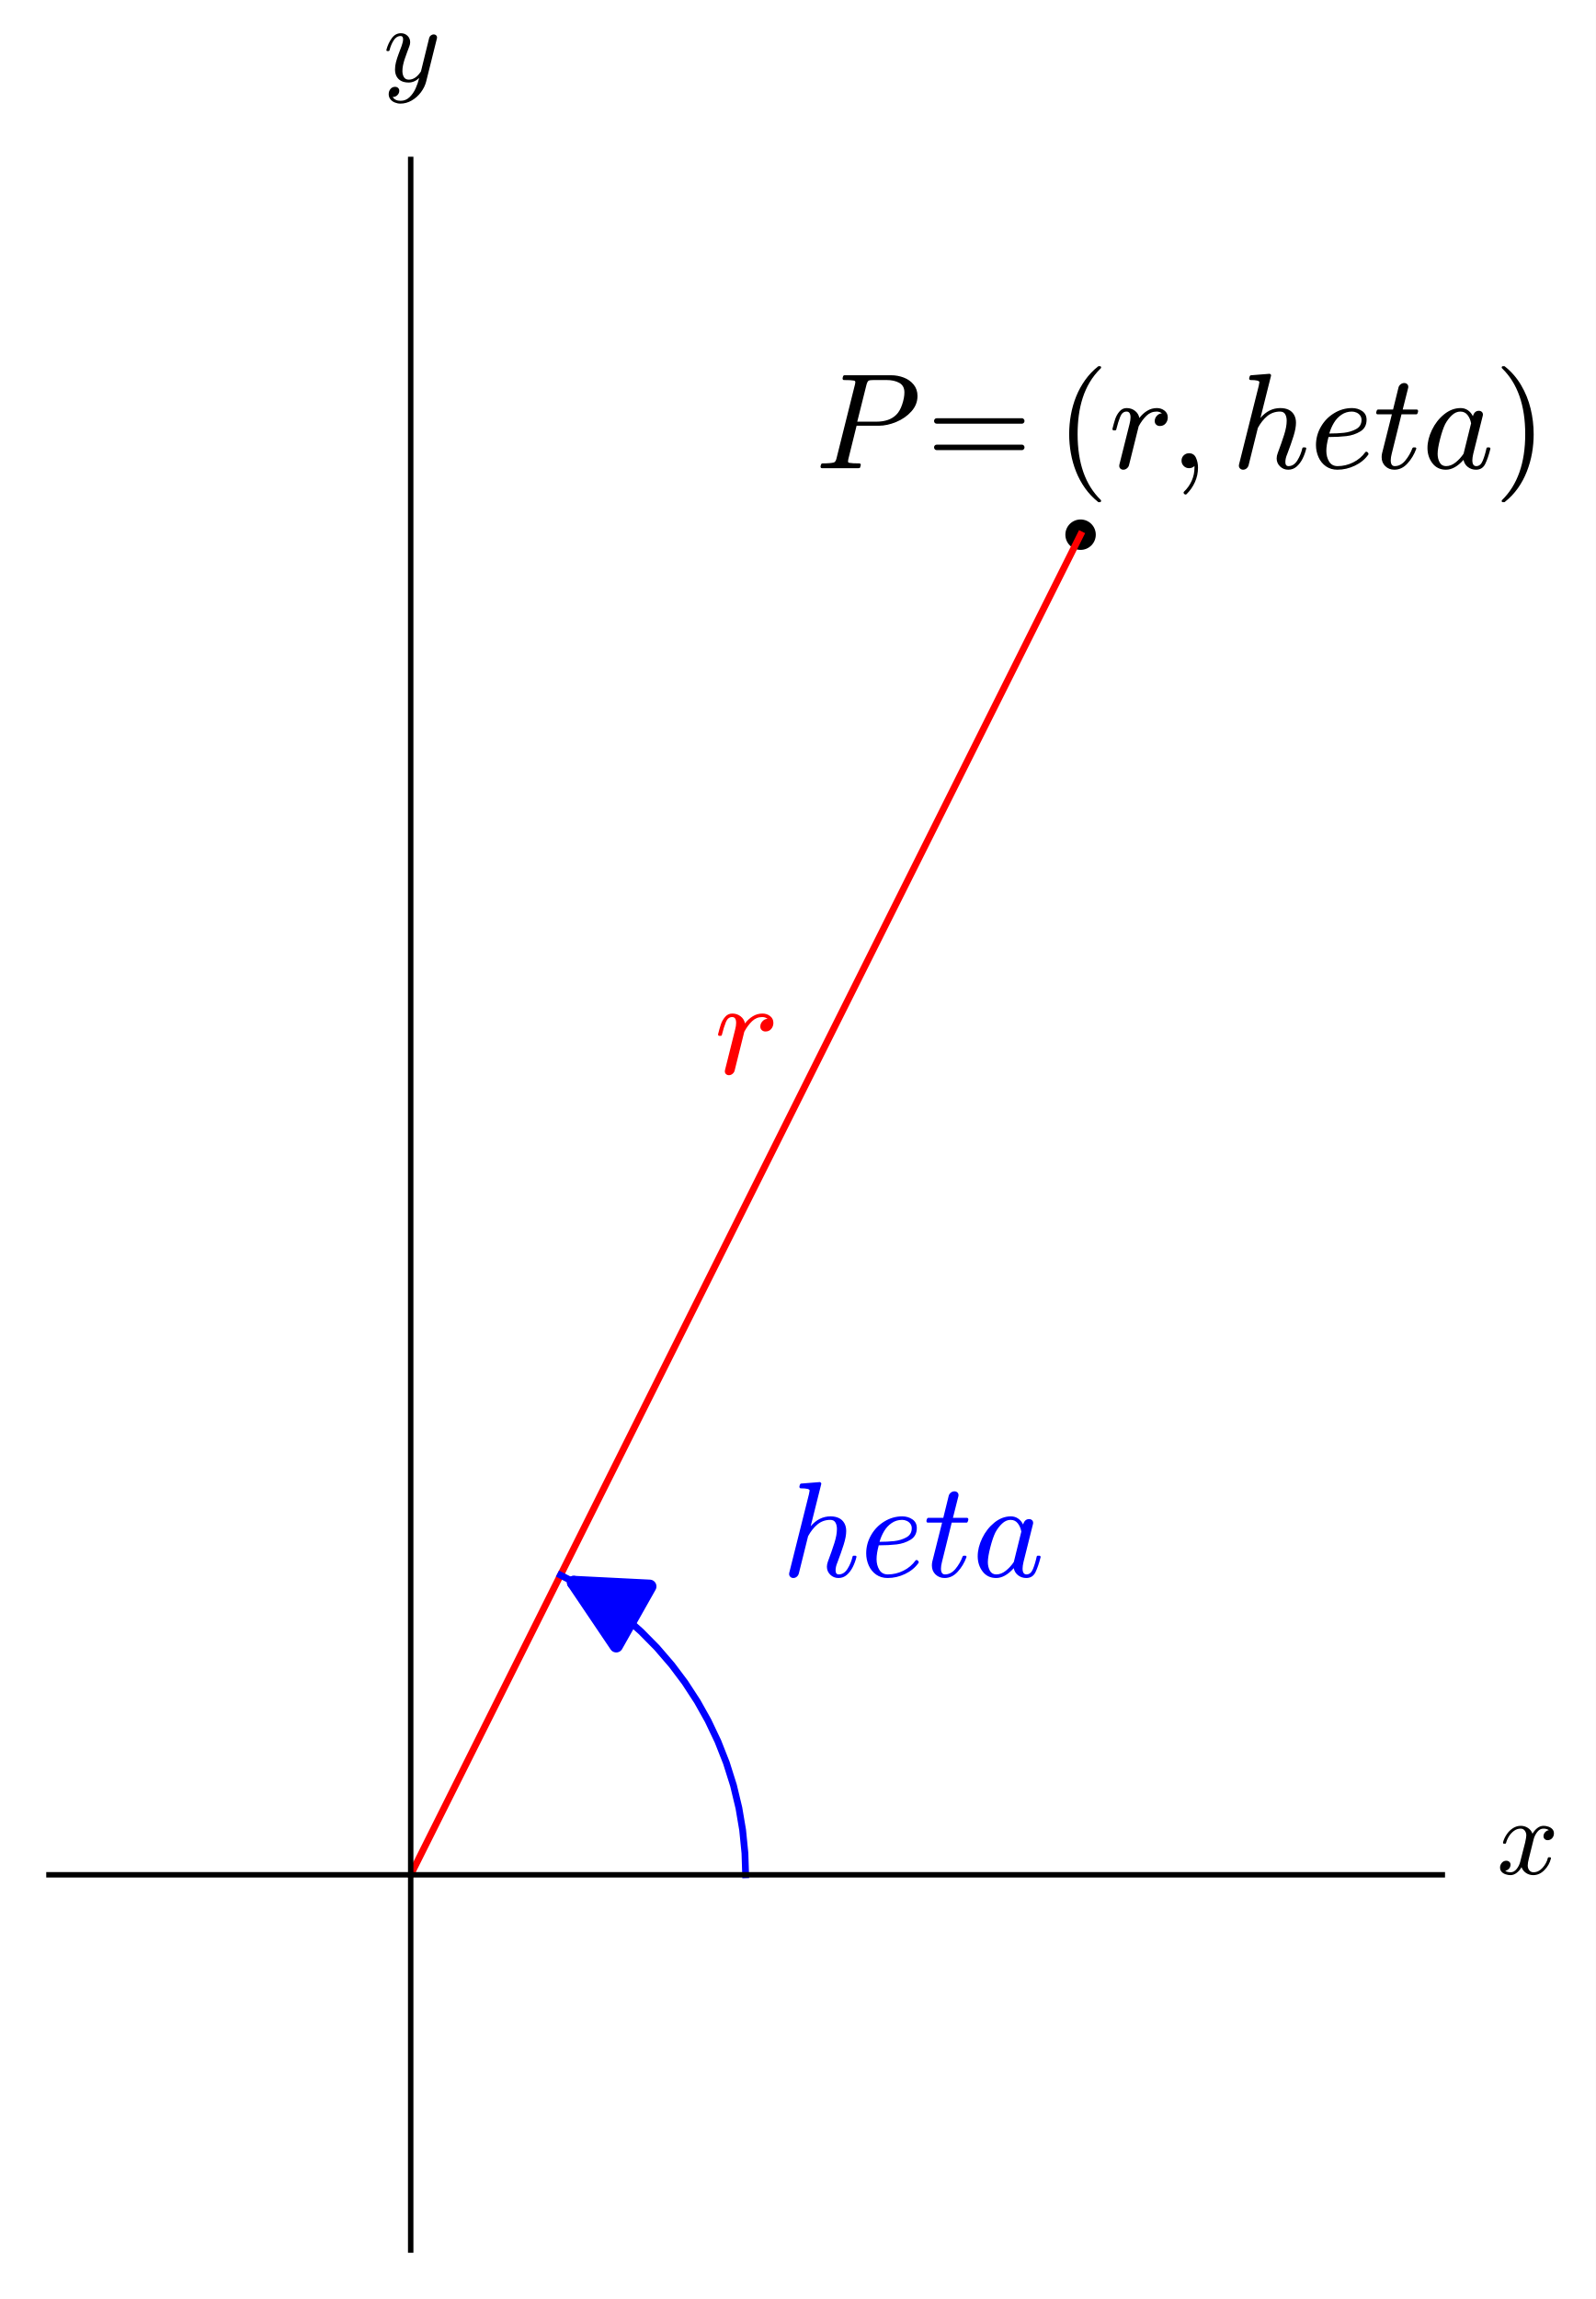
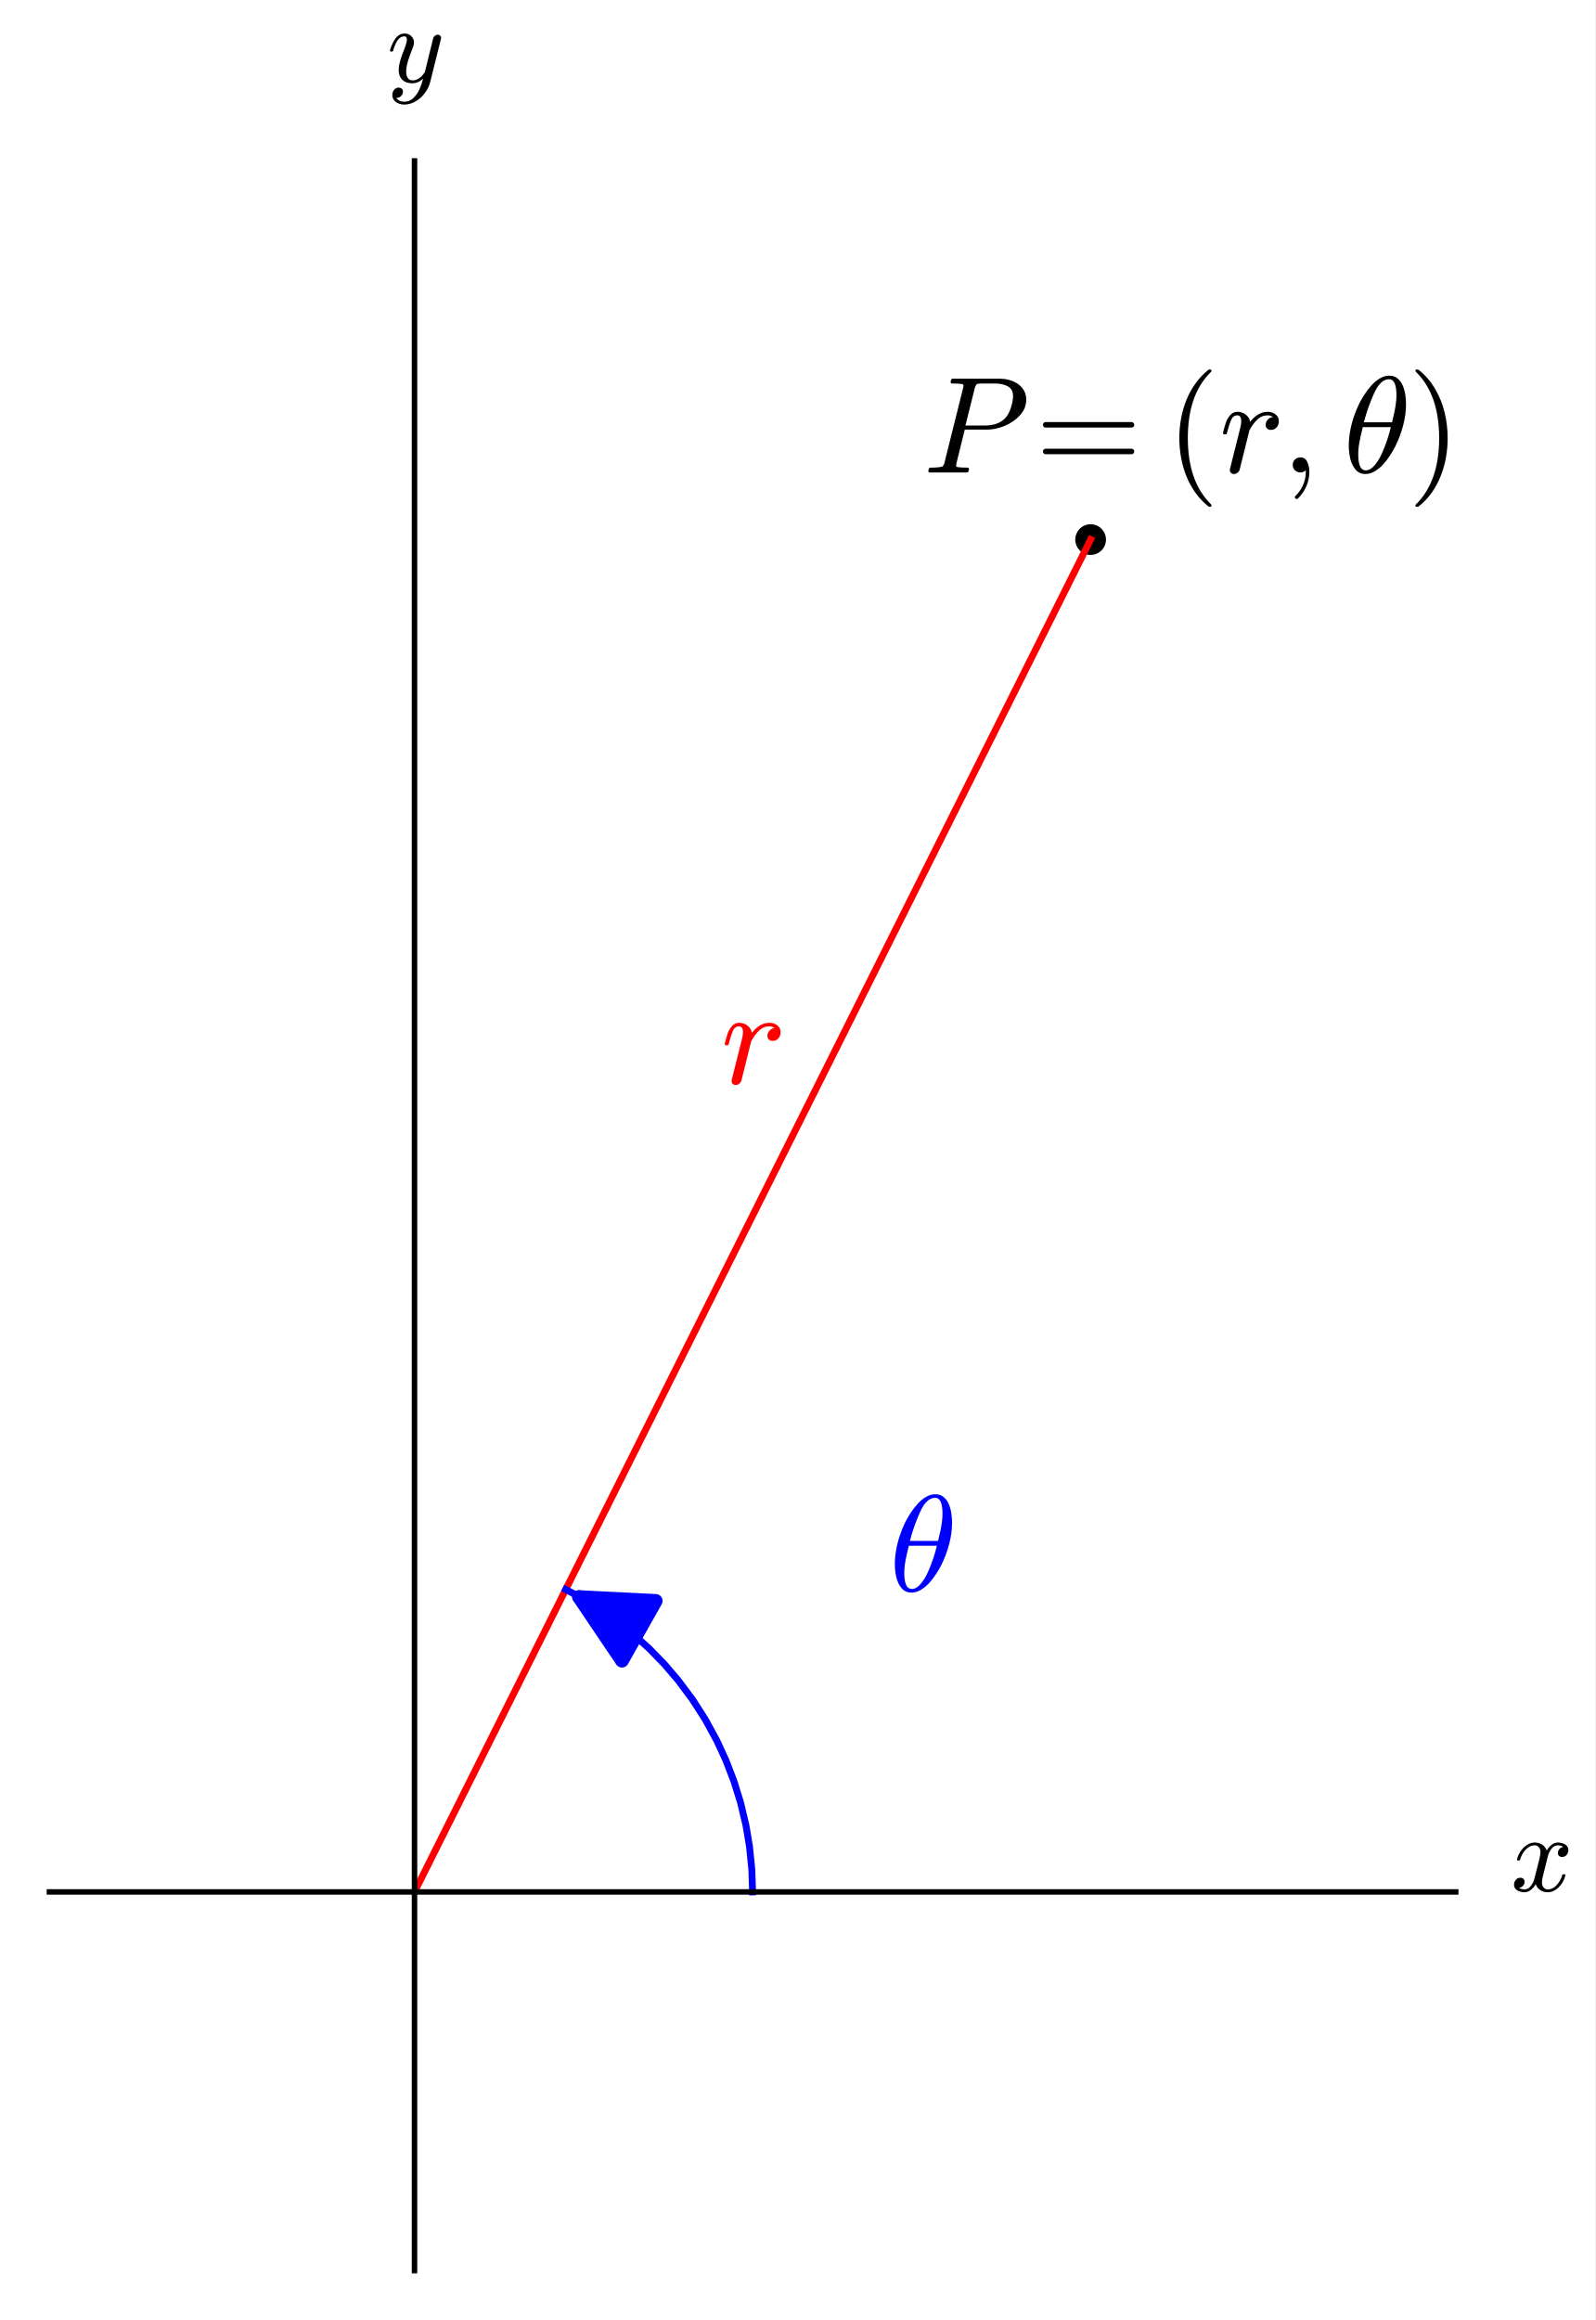
- <svg xmlns="http://www.w3.org/2000/svg" xmlns:xlink="http://www.w3.org/1999/xlink" width="234.687pt" height="338.002pt" viewBox="0 0 234.687 338.002" version="1.1">
+ <svg xmlns="http://www.w3.org/2000/svg" xmlns:xlink="http://www.w3.org/1999/xlink" width="232.447pt" height="338.002pt" viewBox="0 0 232.447 338.002" version="1.1">
  <defs>
    <style type="text/css">*{stroke-linejoin: round; stroke-linecap: butt}</style>
  </defs>
  <g id="figure_1">
    <g id="patch_1">
-       <path d="M -0 338.002  L 234.687 338.002  L 234.687 0  L -0 0  z " style="fill: #ffffff" />
+       <path d="M -0 338.002  L 232.447 338.002  L 232.447 0  L -0 0  z " style="fill: #ffffff" />
    </g>
    <g id="axes_1">
      <g id="patch_2">
        <path d="M 7.2 330.803  L 212.107 330.803  L 212.107 23.442  L 7.2 23.442  z " style="fill: #ffffff" />
      </g>
      <g id="PathCollection_1">
-         <path d="M 158.91 80.846  C 159.503 80.846 160.072 80.61 160.491 80.191  C 160.91 79.771 161.146 79.203 161.146 78.61  C 161.146 78.017 160.91 77.448 160.491 77.029  C 160.072 76.609 159.503 76.374 158.91 76.374  C 158.317 76.374 157.748 76.609 157.329 77.029  C 156.909 77.448 156.674 78.017 156.674 78.61  C 156.674 79.203 156.909 79.771 157.329 80.191  C 157.748 80.61 158.317 80.846 158.91 80.846  z " clip-path="url(#p68b8a98a63)" />
+         <path d="M 158.91 80.846  C 159.503 80.846 160.072 80.61 160.491 80.191  C 160.91 79.771 161.146 79.203 161.146 78.61  C 161.146 78.017 160.91 77.448 160.491 77.029  C 160.072 76.609 159.503 76.374 158.91 76.374  C 158.317 76.374 157.748 76.609 157.329 77.029  C 156.909 77.448 156.674 78.017 156.674 78.61  C 156.674 79.203 156.909 79.771 157.329 80.191  C 157.748 80.61 158.317 80.846 158.91 80.846  z " clip-path="url(#pafc5ac43b6)" />
      </g>
      <g id="matplotlib.axis_1">
        <g id="text_1">
          <g transform="translate(220.1067 275.6353) scale(0.16 -0.16)">
            <defs>
              <path id="Cmmi10-78" d="M 500 184  Q 613 97 819 97  Q 1019 97 1172 289  Q 1325 481 1381 709  L 1672 1844  Q 1741 2153 1741 2266  Q 1741 2425 1652 2544  Q 1563 2663 1403 2663  Q 1200 2663 1022 2536  Q 844 2409 722 2214  Q 600 2019 550 1819  Q 538 1778 500 1778  L 422 1778  Q 372 1778 372 1838  L 372 1856  Q 434 2094 584 2320  Q 734 2547 951 2687  Q 1169 2828 1416 2828  Q 1650 2828 1839 2703  Q 2028 2578 2106 2363  Q 2216 2559 2386 2693  Q 2556 2828 2759 2828  Q 2897 2828 3040 2779  Q 3184 2731 3275 2631  Q 3366 2531 3366 2381  Q 3366 2219 3261 2101  Q 3156 1984 2994 1984  Q 2891 1984 2822 2050  Q 2753 2116 2753 2216  Q 2753 2350 2845 2451  Q 2938 2553 3066 2572  Q 2950 2663 2747 2663  Q 2541 2663 2389 2472  Q 2238 2281 2175 2047  L 1894 916  Q 1825 659 1825 494  Q 1825 331 1917 214  Q 2009 97 2163 97  Q 2463 97 2698 361  Q 2934 625 3009 941  Q 3022 978 3059 978  L 3138 978  Q 3163 978 3178 961  Q 3194 944 3194 922  Q 3194 916 3188 903  Q 3097 522 2806 225  Q 2516 -72 2150 -72  Q 1916 -72 1727 54  Q 1538 181 1459 397  Q 1359 209 1182 68  Q 1006 -72 806 -72  Q 669 -72 523 -23  Q 378 25 287 125  Q 197 225 197 378  Q 197 528 301 651  Q 406 775 563 775  Q 669 775 741 711  Q 813 647 813 544  Q 813 409 723 309  Q 634 209 500 184  z " transform="scale(0.015625)" />
            </defs>
            <use xlink:href="#Cmmi10-78" transform="translate(0 0.8125)" />
          </g>
        </g>
      </g>
      <g id="matplotlib.axis_2">
        <g id="text_2">
          <g transform="translate(56.39692 12.0825) scale(0.16 -0.16)">
            <defs>
              <path id="Cmmi10-79" d="M 538 -916  Q 672 -1147 1006 -1147  Q 1309 -1147 1531 -934  Q 1753 -722 1889 -420  Q 2025 -119 2100 197  Q 1816 -72 1484 -72  Q 1231 -72 1053 15  Q 875 103 776 276  Q 678 450 678 697  Q 678 906 734 1126  Q 791 1347 892 1617  Q 994 1888 1069 2088  Q 1153 2322 1153 2472  Q 1153 2663 1013 2663  Q 759 2663 595 2402  Q 431 2141 353 1819  Q 341 1778 300 1778  L 225 1778  Q 172 1778 172 1838  L 172 1856  Q 275 2238 487 2533  Q 700 2828 1025 2828  Q 1253 2828 1411 2678  Q 1569 2528 1569 2297  Q 1569 2178 1516 2047  Q 1488 1969 1388 1706  Q 1288 1444 1234 1272  Q 1181 1100 1147 934  Q 1113 769 1113 603  Q 1113 391 1203 244  Q 1294 97 1491 97  Q 1888 97 2203 581  L 2688 2553  Q 2709 2638 2787 2698  Q 2866 2759 2956 2759  Q 3034 2759 3092 2709  Q 3150 2659 3150 2578  Q 3150 2541 3144 2528  L 2509 -19  Q 2425 -347 2200 -647  Q 1975 -947 1658 -1130  Q 1341 -1313 997 -1313  Q 831 -1313 668 -1248  Q 506 -1184 406 -1056  Q 306 -928 306 -756  Q 306 -581 409 -453  Q 513 -325 684 -325  Q 788 -325 858 -389  Q 928 -453 928 -556  Q 928 -703 818 -812  Q 709 -922 563 -922  Q 556 -919 550 -917  Q 544 -916 538 -916  z " transform="scale(0.015625)" />
            </defs>
            <use xlink:href="#Cmmi10-79" transform="translate(0 0.8125)" />
          </g>
        </g>
      </g>
      <g id="line2d_1">
-         <path d="M 158.91 78.61  L 60.397 275.635  " clip-path="url(#p68b8a98a63)" style="fill: none; stroke: #ff0000; stroke-linecap: square" />
+         <path d="M 158.91 78.61  L 60.397 275.635  " clip-path="url(#pafc5ac43b6)" style="fill: none; stroke: #ff0000; stroke-linecap: square" />
      </g>
      <g id="line2d_2">
-         <path d="M 109.653 275.635  L 109.551 272.461  L 109.211 269.048  L 108.665 265.819  L 107.868 262.496  L 106.824 259.183  L 105.582 256.027  L 104.122 252.958  L 102.559 250.169  L 100.72 247.347  L 98.81 244.803  L 96.602 242.238  L 94.277 239.882  L 91.883 237.756  L 89.199 235.678  L 86.583 233.916  L 83.725 232.253  L 82.425 231.579  L 82.425 231.579  " clip-path="url(#p68b8a98a63)" style="fill: none; stroke: #0000ff; stroke-linecap: square" />
+         <path d="M 109.653 275.635  L 109.547 272.396  L 109.208 269.028  L 108.688 265.929  L 107.901 262.612  L 106.934 259.496  L 105.748 256.413  L 104.428 253.558  L 102.742 250.475  L 100.894 247.597  L 98.821 244.817  L 96.802 242.456  L 94.552 240.144  L 92.018 237.869  L 89.507 235.901  L 86.803 234.055  L 83.987 232.395  L 82.425 231.579  L 82.425 231.579  " clip-path="url(#pafc5ac43b6)" style="fill: none; stroke: #0000ff; stroke-linecap: square" />
      </g>
      <g id="patch_3">
-         <path d="M 86.713 233.998  Q 84.569 232.789 84.373 232.678  " clip-path="url(#p68b8a98a63)" style="fill: none; stroke: #0000ff; stroke-width: 2; stroke-linecap: round" />
-         <path d="M 90.625 241.946  L 84.373 232.678  L 95.539 233.237  z " clip-path="url(#p68b8a98a63)" style="fill: #0000ff; stroke: #0000ff; stroke-width: 2; stroke-linecap: round" />
+         <path d="M 86.713 233.998  Q 84.569 232.789 84.373 232.678  " clip-path="url(#pafc5ac43b6)" style="fill: none; stroke: #0000ff; stroke-width: 2; stroke-linecap: round" />
+         <path d="M 90.625 241.946  L 84.373 232.678  L 95.539 233.237  z " clip-path="url(#pafc5ac43b6)" style="fill: #0000ff; stroke: #0000ff; stroke-width: 2; stroke-linecap: round" />
      </g>
      <g id="patch_4">
        <path d="M 60.397 330.803  L 60.397 23.442  " style="fill: none; stroke: #000000; stroke-width: 0.8; stroke-linejoin: miter; stroke-linecap: square" />
      </g>
      <g id="patch_5">
        <path d="M 7.2 275.635  L 212.107 275.635  " style="fill: none; stroke: #000000; stroke-width: 0.8; stroke-linejoin: miter; stroke-linecap: square" />
      </g>
      <g id="text_3">
        <g style="fill: #ff0000" transform="translate(105.0533 158.013) scale(0.2 -0.2)">
          <defs>
            <path id="Cmmi10-72" d="M 494 109  Q 494 147 500 166  L 978 2075  Q 1025 2253 1025 2388  Q 1025 2663 838 2663  Q 638 2663 541 2423  Q 444 2184 353 1819  Q 353 1800 334 1789  Q 316 1778 300 1778  L 225 1778  Q 203 1778 187 1801  Q 172 1825 172 1844  Q 241 2122 305 2315  Q 369 2509 505 2668  Q 641 2828 844 2828  Q 1066 2828 1233 2700  Q 1400 2572 1441 2363  Q 1603 2575 1811 2701  Q 2019 2828 2266 2828  Q 2469 2828 2623 2709  Q 2778 2591 2778 2388  Q 2778 2225 2676 2104  Q 2575 1984 2406 1984  Q 2303 1984 2233 2048  Q 2163 2113 2163 2216  Q 2163 2356 2266 2467  Q 2369 2578 2503 2578  Q 2400 2663 2253 2663  Q 1978 2663 1775 2467  Q 1572 2272 1409 1972  L 953 141  Q 931 53 854 -9  Q 778 -72 684 -72  Q 606 -72 550 -22  Q 494 28 494 109  z " transform="scale(0.015625)" />
          </defs>
          <use xlink:href="#Cmmi10-72" transform="translate(0 0.8125)" />
        </g>
      </g>
      <g id="text_4">
-         <g style="fill: #0000ff" transform="translate(114.9815 231.8977) scale(0.2 -0.2)">
+         <g style="fill: #0000ff" transform="translate(129.5815 231.8977) scale(0.2 -0.2)">
          <defs>
-             <path id="Cmmi10-68" d="M 341 116  Q 341 153 347 172  L 1275 3872  Q 1300 3981 1306 4044  Q 1306 4147 891 4147  Q 825 4147 825 4231  Q 828 4247 839 4287  Q 850 4328 867 4350  Q 884 4372 916 4372  L 1778 4441  L 1797 4441  Q 1797 4434 1819 4423  Q 1841 4413 1844 4409  Q 1856 4378 1856 4359  L 1356 2363  Q 1750 2828 2291 2828  Q 2516 2828 2680 2750  Q 2844 2672 2936 2514  Q 3028 2356 3028 2138  Q 3028 1875 2911 1503  Q 2794 1131 2619 672  Q 2528 463 2528 288  Q 2528 97 2675 97  Q 2925 97 3092 364  Q 3259 631 3328 941  Q 3341 978 3378 978  L 3456 978  Q 3481 978 3497 961  Q 3513 944 3513 922  Q 3513 916 3506 903  Q 3450 672 3339 448  Q 3228 225 3059 76  Q 2891 -72 2663 -72  Q 2438 -72 2278 83  Q 2119 238 2119 459  Q 2119 578 2169 709  Q 2350 1191 2470 1569  Q 2591 1947 2591 2234  Q 2591 2419 2519 2541  Q 2447 2663 2278 2663  Q 1934 2663 1678 2452  Q 1422 2241 1234 1894  L 800 147  Q 775 50 703 -11  Q 631 -72 538 -72  Q 456 -72 398 -17  Q 341 38 341 116  z " transform="scale(0.015625)" />
-             <path id="Cmmi10-65" d="M 1288 -72  Q 981 -72 751 87  Q 522 247 401 517  Q 281 788 281 1088  Q 281 1544 511 1945  Q 741 2347 1134 2587  Q 1528 2828 1978 2828  Q 2253 2828 2458 2686  Q 2663 2544 2663 2278  Q 2663 1909 2369 1729  Q 2075 1550 1706 1508  Q 1338 1466 891 1466  L 872 1466  Q 769 1084 769 813  Q 769 528 900 312  Q 1031 97 1300 97  Q 1681 97 2032 272  Q 2384 447 2606 756  Q 2625 775 2656 775  Q 2688 775 2720 739  Q 2753 703 2753 672  Q 2753 647 2741 634  Q 2506 306 2109 117  Q 1713 -72 1288 -72  z M 909 1631  Q 1281 1631 1597 1665  Q 1913 1700 2169 1839  Q 2425 1978 2425 2272  Q 2425 2391 2359 2480  Q 2294 2569 2189 2616  Q 2084 2663 1972 2663  Q 1700 2663 1483 2516  Q 1266 2369 1125 2133  Q 984 1897 909 1631  z " transform="scale(0.015625)" />
-             <path id="Cmmi10-74" d="M 397 519  Q 397 613 416 697  L 878 2534  L 206 2534  Q 141 2534 141 2619  Q 166 2759 225 2759  L 934 2759  L 1191 3803  Q 1216 3888 1291 3947  Q 1366 4006 1459 4006  Q 1541 4006 1595 3957  Q 1650 3909 1650 3828  Q 1650 3809 1648 3798  Q 1647 3788 1644 3775  L 1388 2759  L 2047 2759  Q 2113 2759 2113 2675  Q 2109 2659 2100 2621  Q 2091 2584 2075 2559  Q 2059 2534 2028 2534  L 1331 2534  L 872 684  Q 825 503 825 372  Q 825 97 1013 97  Q 1294 97 1511 361  Q 1728 625 1844 941  Q 1869 978 1894 978  L 1972 978  Q 1997 978 2012 961  Q 2028 944 2028 922  Q 2028 909 2022 903  Q 1881 516 1612 222  Q 1344 -72 997 -72  Q 744 -72 570 93  Q 397 259 397 519  z " transform="scale(0.015625)" />
-             <path id="Cmmi10-61" d="M 1113 -72  Q 709 -72 476 233  Q 244 538 244 953  Q 244 1363 456 1803  Q 669 2244 1030 2536  Q 1391 2828 1806 2828  Q 1997 2828 2147 2725  Q 2297 2622 2381 2444  Q 2453 2700 2663 2700  Q 2744 2700 2798 2651  Q 2853 2603 2853 2522  Q 2853 2503 2851 2493  Q 2850 2484 2847 2472  L 2400 684  Q 2356 494 2356 372  Q 2356 97 2541 97  Q 2741 97 2845 351  Q 2950 606 3022 941  Q 3034 978 3072 978  L 3150 978  Q 3175 978 3190 956  Q 3206 934 3206 916  Q 3094 469 2961 198  Q 2828 -72 2528 -72  Q 2313 -72 2147 54  Q 1981 181 1941 391  Q 1528 -72 1113 -72  z M 1119 97  Q 1350 97 1567 270  Q 1784 444 1941 678  Q 1947 684 1947 697  L 2291 2088  L 2297 2106  Q 2259 2334 2132 2498  Q 2006 2663 1791 2663  Q 1575 2663 1389 2486  Q 1203 2309 1075 2069  Q 950 1813 836 1366  Q 722 919 722 672  Q 722 450 817 273  Q 913 97 1119 97  z " transform="scale(0.015625)" />
+             <path id="Cmmi10-b5" d="M 1031 -72  Q 741 -72 566 140  Q 391 353 323 653  Q 256 953 256 1247  L 256 1253  Q 256 1572 317 1915  Q 378 2259 493 2601  Q 609 2944 744 3213  Q 838 3400 986 3631  Q 1134 3863 1317 4064  Q 1500 4266 1711 4389  Q 1922 4513 2138 4513  L 2144 4513  Q 2375 4513 2529 4384  Q 2684 4256 2770 4056  Q 2856 3856 2890 3628  Q 2925 3400 2925 3194  Q 2925 2709 2794 2204  Q 2663 1700 2431 1228  Q 2344 1050 2189 809  Q 2034 569 1861 378  Q 1688 188 1472 58  Q 1256 -72 1038 -72  L 1031 -72  z M 1044 97  Q 1256 97 1451 323  Q 1647 550 1794 873  Q 1941 1197 2052 1536  Q 2163 1875 2216 2113  L 909 2113  Q 809 1709 753 1417  Q 697 1125 697 844  Q 697 97 1044 97  z M 959 2338  L 2272 2338  Q 2341 2619 2381 2808  Q 2422 2997 2450 3206  Q 2478 3416 2478 3597  Q 2478 4347 2138 4347  Q 1731 4347 1436 3692  Q 1141 3038 959 2338  z " transform="scale(0.015625)" />
          </defs>
-           <use xlink:href="#Cmmi10-68" transform="translate(0 0.609375)" />
-           <use xlink:href="#Cmmi10-65" transform="translate(57.61719 0.609375)" />
-           <use xlink:href="#Cmmi10-74" transform="translate(104.1016 0.609375)" />
-           <use xlink:href="#Cmmi10-61" transform="translate(140.1855 0.609375)" />
+           <use xlink:href="#Cmmi10-b5" transform="translate(0 0.484375)" />
        </g>
      </g>
      <g id="text_5">
-         <g transform="translate(119.8867 68.83276) scale(0.2 -0.2)">
+         <g transform="translate(134.4867 68.83276) scale(0.2 -0.2)">
          <defs>
            <path id="Cmmi10-50" d="M 313 0  Q 250 0 250 84  Q 253 100 262 139  Q 272 178 289 201  Q 306 225 331 225  Q 722 225 878 269  Q 959 297 997 441  L 1875 3956  Q 1888 4019 1888 4044  Q 1888 4113 1813 4122  Q 1691 4147 1350 4147  Q 1288 4147 1288 4231  Q 1291 4247 1300 4286  Q 1309 4325 1326 4348  Q 1344 4372 1369 4372  L 3578 4372  Q 3881 4372 4165 4264  Q 4450 4156 4631 3934  Q 4813 3713 4813 3397  Q 4813 2991 4527 2672  Q 4241 2353 3814 2175  Q 3388 1997 2988 1997  L 1947 1997  L 1556 416  Q 1544 353 1544 325  Q 1544 300 1551 283  Q 1559 266 1573 261  Q 1588 256 1619 250  Q 1741 225 2081 225  Q 2144 225 2144 141  Q 2122 50 2109 25  Q 2097 0 2034 0  L 313 0  z M 1978 2188  L 2875 2188  Q 3497 2188 3822 2522  Q 3988 2688 4092 3000  Q 4197 3313 4197 3566  Q 4197 3881 3956 4014  Q 3716 4147 3359 4147  L 2747 4147  Q 2572 4147 2515 4117  Q 2459 4088 2413 3928  L 1978 2188  z " transform="scale(0.015625)" />
            <path id="Cmr10-3d" d="M 481 850  Q 428 850 393 890  Q 359 931 359 978  Q 359 1031 393 1068  Q 428 1106 481 1106  L 4500 1106  Q 4547 1106 4581 1068  Q 4616 1031 4616 978  Q 4616 931 4581 890  Q 4547 850 4500 850  L 481 850  z M 481 2094  Q 428 2094 393 2131  Q 359 2169 359 2222  Q 359 2269 393 2309  Q 428 2350 481 2350  L 4500 2350  Q 4547 2350 4581 2309  Q 4616 2269 4616 2222  Q 4616 2169 4581 2131  Q 4547 2094 4500 2094  L 481 2094  z " transform="scale(0.015625)" />
            <path id="Cmr10-28" d="M 1984 -1588  Q 1628 -1306 1370 -942  Q 1113 -578 948 -165  Q 784 247 703 697  Q 622 1147 622 1600  Q 622 2059 703 2509  Q 784 2959 951 3375  Q 1119 3791 1378 4153  Q 1638 4516 1984 4788  Q 1984 4800 2016 4800  L 2075 4800  Q 2094 4800 2109 4783  Q 2125 4766 2125 4744  Q 2125 4716 2113 4703  Q 1800 4397 1592 4047  Q 1384 3697 1257 3301  Q 1131 2906 1075 2482  Q 1019 2059 1019 1600  Q 1019 -434 2106 -1491  Q 2125 -1509 2125 -1544  Q 2125 -1559 2108 -1579  Q 2091 -1600 2075 -1600  L 2016 -1600  Q 1984 -1600 1984 -1588  z " transform="scale(0.015625)" />
            <path id="Cmmi10-3b" d="M 634 -1153  Q 634 -1125 659 -1100  Q 891 -878 1019 -587  Q 1147 -297 1147 25  L 1147 103  Q 1044 0 891 0  Q 744 0 641 103  Q 538 206 538 353  Q 538 503 641 603  Q 744 703 891 703  Q 1119 703 1216 492  Q 1313 281 1313 25  Q 1313 -331 1170 -651  Q 1028 -972 769 -1228  Q 744 -1241 728 -1241  Q 697 -1241 665 -1212  Q 634 -1184 634 -1153  z " transform="scale(0.015625)" />
            <path id="Cmr10-29" d="M 416 -1600  Q 359 -1600 359 -1544  Q 359 -1516 372 -1503  Q 1466 -434 1466 1600  Q 1466 3634 384 4691  Q 359 4706 359 4744  Q 359 4766 376 4783  Q 394 4800 416 4800  L 475 4800  Q 494 4800 506 4788  Q 966 4425 1272 3906  Q 1578 3388 1720 2800  Q 1863 2213 1863 1600  Q 1863 1147 1786 708  Q 1709 269 1542 -157  Q 1375 -584 1119 -945  Q 863 -1306 506 -1588  Q 494 -1600 475 -1600  L 416 -1600  z " transform="scale(0.015625)" />
          </defs>
          <use xlink:href="#Cmmi10-50" />
          <use xlink:href="#Cmr10-3d" transform="translate(81.76758 0)" />
          <use xlink:href="#Cmr10-28" transform="translate(177.0117 0)" />
          <use xlink:href="#Cmmi10-72" transform="translate(215.8301 0)" />
          <use xlink:href="#Cmmi10-3b" transform="translate(260.9473 0)" />
-           <use xlink:href="#Cmmi10-68" transform="translate(306.1914 0)" />
-           <use xlink:href="#Cmmi10-65" transform="translate(363.8086 0)" />
-           <use xlink:href="#Cmmi10-74" transform="translate(410.293 0)" />
-           <use xlink:href="#Cmmi10-61" transform="translate(446.377 0)" />
-           <use xlink:href="#Cmr10-29" transform="translate(499.1602 0)" />
+           <use xlink:href="#Cmmi10-b5" transform="translate(306.1914 0)" />
+           <use xlink:href="#Cmr10-29" transform="translate(353.1152 0)" />
        </g>
      </g>
    </g>
  </g>
  <defs>
-     <clipPath id="p68b8a98a63">
+     <clipPath id="pafc5ac43b6">
      <rect x="7.2" y="23.442" width="204.907" height="307.36" />
    </clipPath>
  </defs>
</svg>
